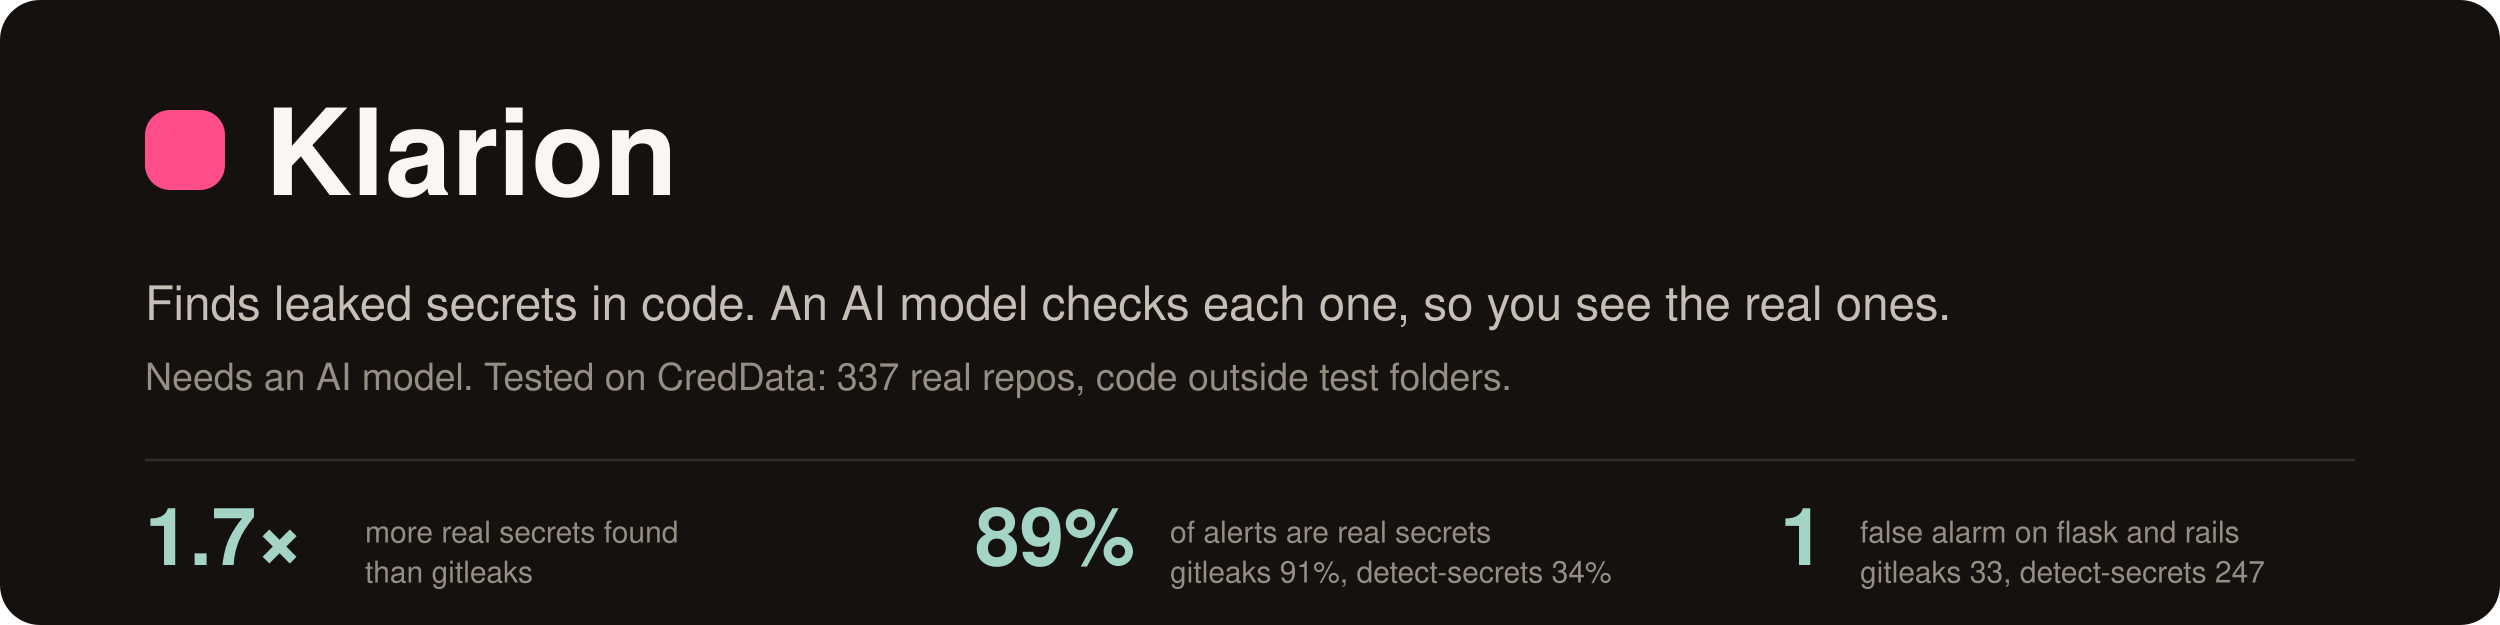
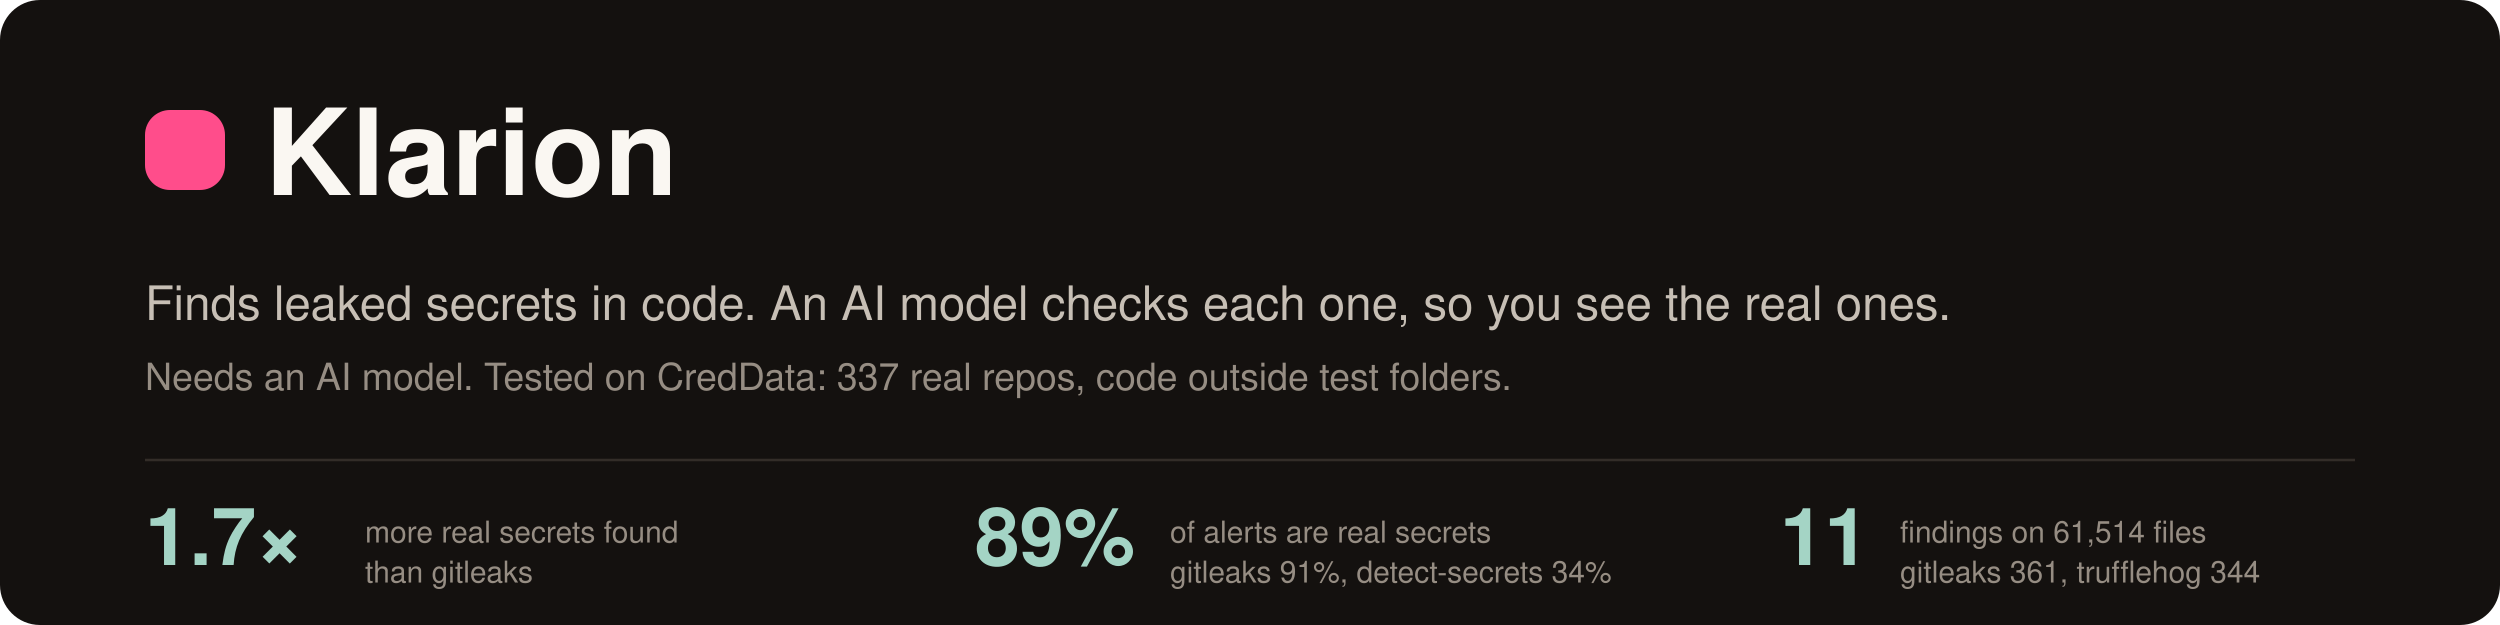
- <svg xmlns="http://www.w3.org/2000/svg" viewBox="0 0 1000 250" width="1000" height="250" role="img" aria-label="Klarion finds leaked secrets in code. An AI model checks each one, so you see the real ones. Tested on CredData, 337 real repositories, code outside test folders: Klarion finds about 1.7 times more real secrets than gitleaks, and 89 percent of its alerts are real, against 91 percent for gitleaks and 34 percent for detect-secrets. 1 false alarm on flask and rails, gitleaks 33, detect-secrets 247. On four unseen codebases in Java, Go, TypeScript and PHP, 61,514 files, Klarion reported 11 findings against gitleaks 361 and detect-secrets 12,073. Needs an AI model.">
+ <svg xmlns="http://www.w3.org/2000/svg" viewBox="0 0 1000 250" width="1000" height="250" role="img" aria-label="Klarion finds leaked secrets in code. An AI model checks each one, so you see the real ones. Tested on CredData, 337 real repositories, code outside test folders: Klarion finds about 1.7 times more real secrets than gitleaks, and 89 percent of its alerts are real, against 91 percent for gitleaks and 34 percent for detect-secrets. On four unseen codebases in Java, Go, TypeScript and PHP, 61,514 files, Klarion reported 11 findings against gitleaks 361, trufflehog 344 and detect-secrets 12,073. 1 false alarm on flask and rails, gitleaks 33, detect-secrets 247. Needs an AI model.">
  <rect width="1000" height="250" rx="16" fill="#14110f" />
  <rect x="58" y="44" width="32" height="32" rx="10" fill="#ff4d8b" />
  <text x="106" y="78" font-family="Helvetica, Arial, sans-serif" font-size="48" font-weight="600" fill="#faf7f2">Klarion</text>
  <text x="58" y="128" font-family="Helvetica, Arial, sans-serif" font-size="19" fill="#c7bfb5">Finds leaked secrets in code. An AI model checks each one, so you see the real ones.</text>
  <text x="58" y="156" font-family="Helvetica, Arial, sans-serif" font-size="15" fill="#968d83">Needs an AI model. Tested on CredData: 337 real repos, code outside test folders.</text>
  <line x1="58" y1="184" x2="942" y2="184" stroke="#332d28" stroke-width="1" />
  <text x="58" y="226" font-family="Helvetica, Arial, sans-serif" font-size="32" font-weight="600" fill="#a4d4c5">1.7×</text>
  <text x="146" y="217" font-family="Helvetica, Arial, sans-serif" font-size="12" fill="#968d83">more real secrets found</text>
  <text x="146" y="233" font-family="Helvetica, Arial, sans-serif" font-size="12" fill="#968d83">than gitleaks</text>
  <text x="390" y="226" font-family="Helvetica, Arial, sans-serif" font-size="32" font-weight="600" fill="#a4d4c5">89%</text>
  <text x="468" y="217" font-family="Helvetica, Arial, sans-serif" font-size="12" fill="#968d83">of alerts are real secrets</text>
  <text x="468" y="233" font-family="Helvetica, Arial, sans-serif" font-size="12" fill="#968d83">gitleaks 91%, detect-secrets 34%</text>
-   <text x="712" y="226" font-family="Helvetica, Arial, sans-serif" font-size="32" font-weight="600" fill="#a4d4c5">1</text>
-   <text x="744" y="217" font-family="Helvetica, Arial, sans-serif" font-size="12" fill="#968d83">false alarm on flask and rails</text>
-   <text x="744" y="233" font-family="Helvetica, Arial, sans-serif" font-size="12" fill="#968d83">gitleaks 33, detect-secrets 247</text>
+   <text x="712" y="226" font-family="Helvetica, Arial, sans-serif" font-size="32" font-weight="600" fill="#a4d4c5">11</text>
+   <text x="760" y="217" font-family="Helvetica, Arial, sans-serif" font-size="12" fill="#968d83">findings on 61,514 files</text>
+   <text x="760" y="233" font-family="Helvetica, Arial, sans-serif" font-size="12" fill="#968d83">gitleaks 361, trufflehog 344</text>
</svg>
